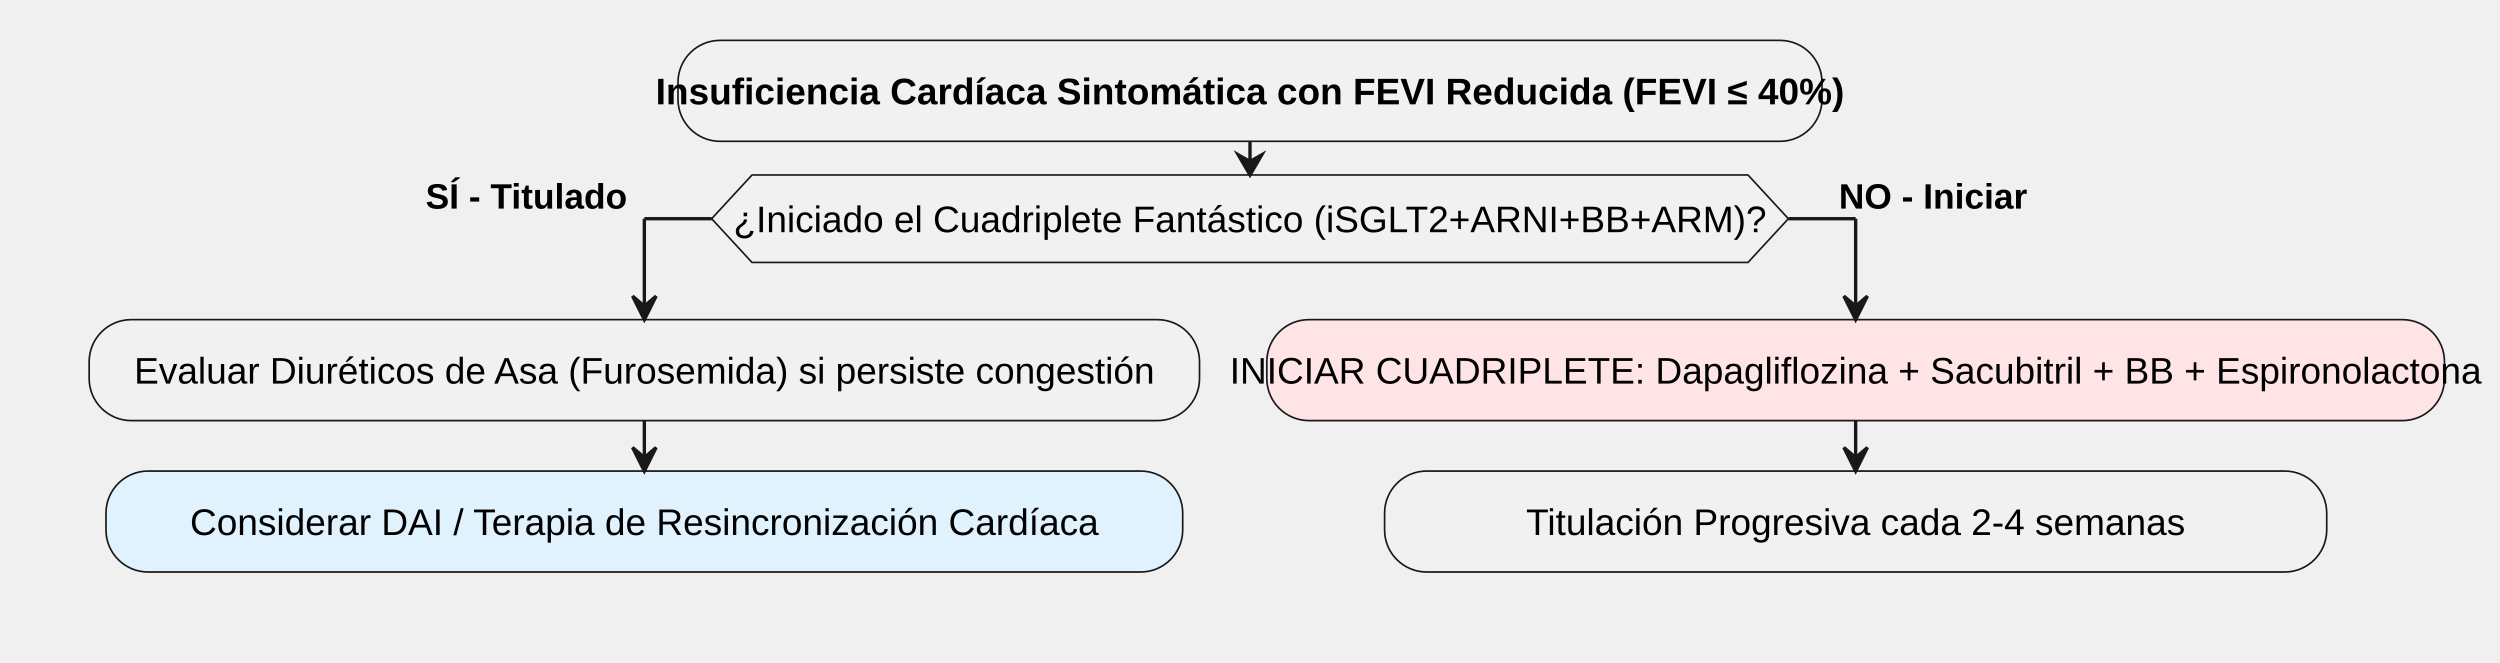
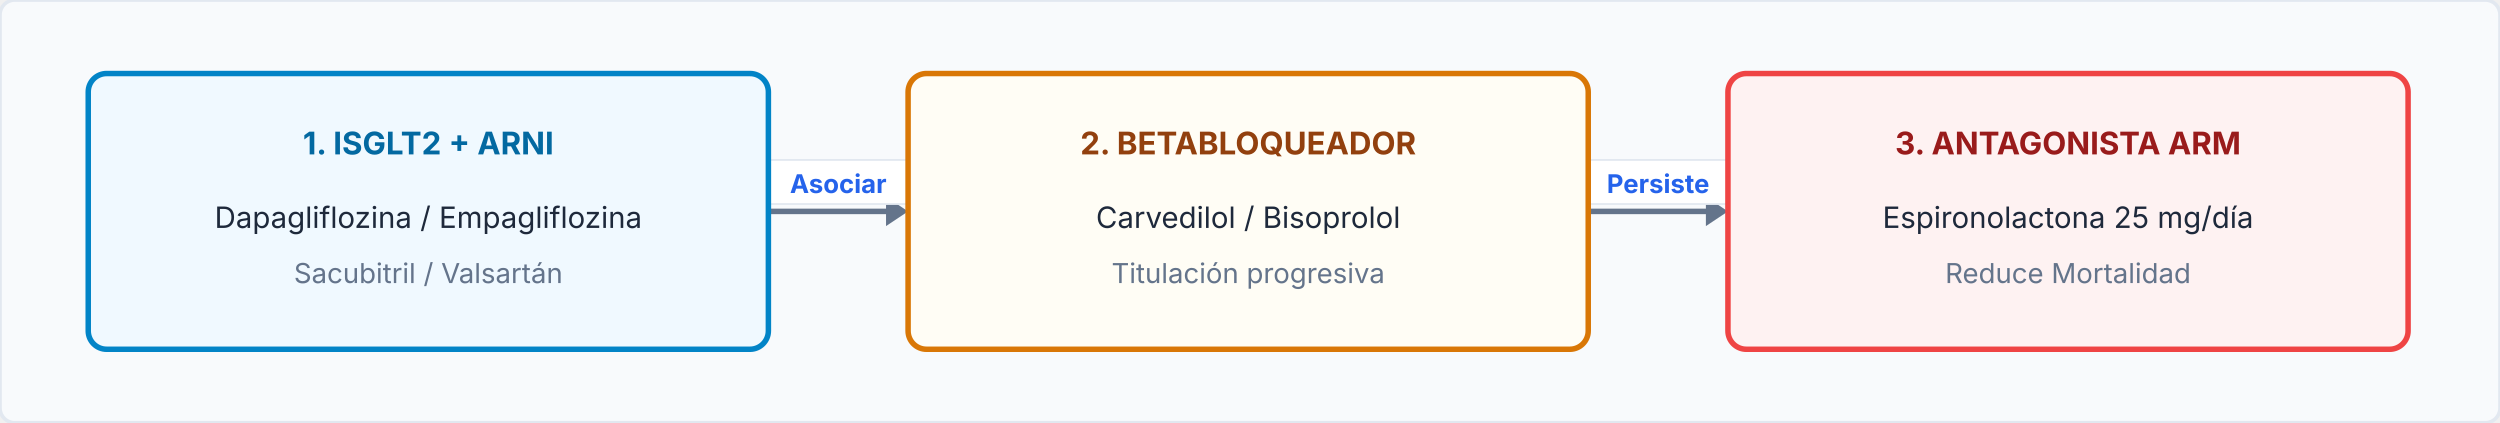
- <svg xmlns="http://www.w3.org/2000/svg" contentStyleType="text/css" data-diagram-type="ACTIVITY" height="197px" preserveAspectRatio="none" style="width:743px;height:197px;background:#FFFFFF;" version="1.1" viewBox="0 0 743 197" width="743px" zoomAndPan="magnify">
-   <defs />
+ <svg xmlns="http://www.w3.org/2000/svg" viewBox="0 0 680 115" width="100%" height="auto">
+   <rect width="680" height="115" fill="#f8fafc" rx="4" stroke="#e2e8f0" stroke-width="1" />
+   <line x1="209" y1="57.5" x2="242" y2="57.5" stroke="#64748b" stroke-width="1.5" />
+   <polygon points="247,57.5 241,53.5 241,61.5" fill="#64748b" />
+   <rect x="206" y="43.5" width="44" height="12" rx="2" fill="#ffffff" stroke="#e2e8f0" stroke-width="0.5" />
+   <text x="228" y="52.5" font-family="Inter, sans-serif" font-size="7" font-weight="700" fill="#2563eb" text-anchor="middle">Asociar</text>
+   <line x1="432" y1="57.5" x2="465" y2="57.5" stroke="#64748b" stroke-width="1.5" />
+   <polygon points="470,57.5 464,53.5 464,61.5" fill="#64748b" />
+   <rect x="429" y="43.5" width="44" height="12" rx="2" fill="#ffffff" stroke="#e2e8f0" stroke-width="0.5" />
+   <text x="451" y="52.5" font-family="Inter, sans-serif" font-size="7" font-weight="700" fill="#2563eb" text-anchor="middle">Persiste</text>
  <g>
-     <rect fill="#F1F1F1" height="30" rx="12.5" ry="12.5" style="stroke:#181818;stroke-width:0.5;" width="340" x="201.5" y="12" />
-     <text fill="#000000" font-family="Arial, sans-serif" font-size="11" font-weight="bold" text-anchor="middle" x="371.5" y="31">Insuficiencia Cardíaca Sintomática con FEVI Reducida (FEVI ≤ 40%)</text>
-     <polygon fill="#F1F1F1" points="223.5,52 519.5,52 531.5,65 519.5,78 223.5,78 211.5,65 223.5,52" style="stroke:#181818;stroke-width:0.5;stroke-linejoin:miter;stroke-miterlimit:10;" />
-     <text fill="#000000" font-family="Arial, sans-serif" font-size="11" text-anchor="middle" x="371.5" y="69">¿Iniciado el Cuadriplete Fantástico (iSGLT2+ARNI+BB+ARM)?</text>
-     <line style="stroke:#181818;stroke-width:1;" x1="371.5" x2="371.5" y1="42" y2="52" />
-     <polygon fill="#181818" points="368,46 371.5,52 375,46 371.5,48" style="stroke:#181818;stroke-width:1;" />
-     <text fill="#000000" font-family="Arial, sans-serif" font-size="10.5" font-weight="bold" x="126.5" y="62">SÍ - Titulado</text>
-     <text fill="#000000" font-family="Arial, sans-serif" font-size="10.5" font-weight="bold" x="546.5" y="62">NO - Iniciar</text>
-     <rect fill="#F1F1F1" height="30" rx="12.5" ry="12.5" style="stroke:#181818;stroke-width:0.5;" width="330" x="26.5" y="95" />
-     <text fill="#000000" font-family="Arial, sans-serif" font-size="11" text-anchor="middle" x="191.5" y="114">Evaluar Diuréticos de Asa (Furosemida) si persiste congestión</text>
-     <rect fill="#E0F2FE" height="30" rx="12.5" ry="12.5" style="stroke:#181818;stroke-width:0.5;" width="320" x="31.5" y="140" />
-     <text fill="#000000" font-family="Arial, sans-serif" font-size="11" text-anchor="middle" x="191.5" y="159">Considerar DAI / Terapia de Resincronización Cardíaca</text>
-     <line style="stroke:#181818;stroke-width:1;" x1="191.5" x2="191.5" y1="125" y2="140" />
-     <polygon fill="#181818" points="188,133 191.5,140 195,133 191.5,136" style="stroke:#181818;stroke-width:1;" />
-     <rect fill="#FFE4E6" height="30" rx="12.5" ry="12.5" style="stroke:#181818;stroke-width:0.5;" width="350" x="376.5" y="95" />
-     <text fill="#000000" font-family="Arial, sans-serif" font-size="11" text-anchor="middle" x="551.5" y="114">INICIAR CUADRIPLETE: Dapagliflozina + Sacubitril + BB + Espironolactona</text>
-     <rect fill="#F1F1F1" height="30" rx="12.5" ry="12.5" style="stroke:#181818;stroke-width:0.5;" width="280" x="411.5" y="140" />
-     <text fill="#000000" font-family="Arial, sans-serif" font-size="11" text-anchor="middle" x="551.5" y="159">Titulación Progresiva cada 2-4 semanas</text>
-     <line style="stroke:#181818;stroke-width:1;" x1="551.5" x2="551.5" y1="125" y2="140" />
-     <polygon fill="#181818" points="548,133 551.5,140 555,133 551.5,136" style="stroke:#181818;stroke-width:1;" />
-     <line style="stroke:#181818;stroke-width:1;" x1="211.5" x2="191.5" y1="65" y2="65" />
-     <line style="stroke:#181818;stroke-width:1;" x1="191.5" x2="191.5" y1="65" y2="95" />
-     <polygon fill="#181818" points="188,88 191.5,95 195,88 191.5,91" style="stroke:#181818;stroke-width:1;" />
-     <line style="stroke:#181818;stroke-width:1;" x1="531.5" x2="551.5" y1="65" y2="65" />
-     <line style="stroke:#181818;stroke-width:1;" x1="551.5" x2="551.5" y1="65" y2="95" />
-     <polygon fill="#181818" points="548,88 551.5,95 555,88 551.5,91" style="stroke:#181818;stroke-width:1;" />
+     <rect x="24" y="20" width="185" height="75" rx="5" fill="#f0f9ff" stroke="#0284c7" stroke-width="1.5" />
+     <text x="116.5" y="42" font-family="Inter, sans-serif" font-size="8.5" font-weight="700" fill="#0369a1" text-anchor="middle">1. ISGLT2 + ARNI</text>
+     <text x="116.5" y="62" font-family="Inter, sans-serif" font-size="8" fill="#1e293b" text-anchor="middle">Dapagliflozina / Empagliflozina</text>
+     <text x="116.5" y="77" font-family="Inter, sans-serif" font-size="7.5" fill="#64748b" text-anchor="middle">Sacubitril / Valsartán</text>
+   </g>
+   <g>
+     <rect x="247" y="20" width="185" height="75" rx="5" fill="#fffdf5" stroke="#d97706" stroke-width="1.5" />
+     <text x="339.5" y="42" font-family="Inter, sans-serif" font-size="8.5" font-weight="700" fill="#92400e" text-anchor="middle">2. BETABLOQUEADOR</text>
+     <text x="339.5" y="62" font-family="Inter, sans-serif" font-size="8" fill="#1e293b" text-anchor="middle">Carvedilol / Bisoprolol</text>
+     <text x="339.5" y="77" font-family="Inter, sans-serif" font-size="7.5" fill="#64748b" text-anchor="middle">Titulación progresiva</text>
+   </g>
+   <g>
+     <rect x="470" y="20" width="185" height="75" rx="5" fill="#fef2f2" stroke="#ef4444" stroke-width="1.5" />
+     <text x="562.5" y="42" font-family="Inter, sans-serif" font-size="8.5" font-weight="700" fill="#991b1b" text-anchor="middle">3. ANTAGONISTA ARM</text>
+     <text x="562.5" y="62" font-family="Inter, sans-serif" font-size="8" fill="#1e293b" text-anchor="middle">Espironolactona 25 mg/día</text>
+     <text x="562.5" y="77" font-family="Inter, sans-serif" font-size="7.5" fill="#64748b" text-anchor="middle">Reduce Mortalidad</text>
  </g>
</svg>
